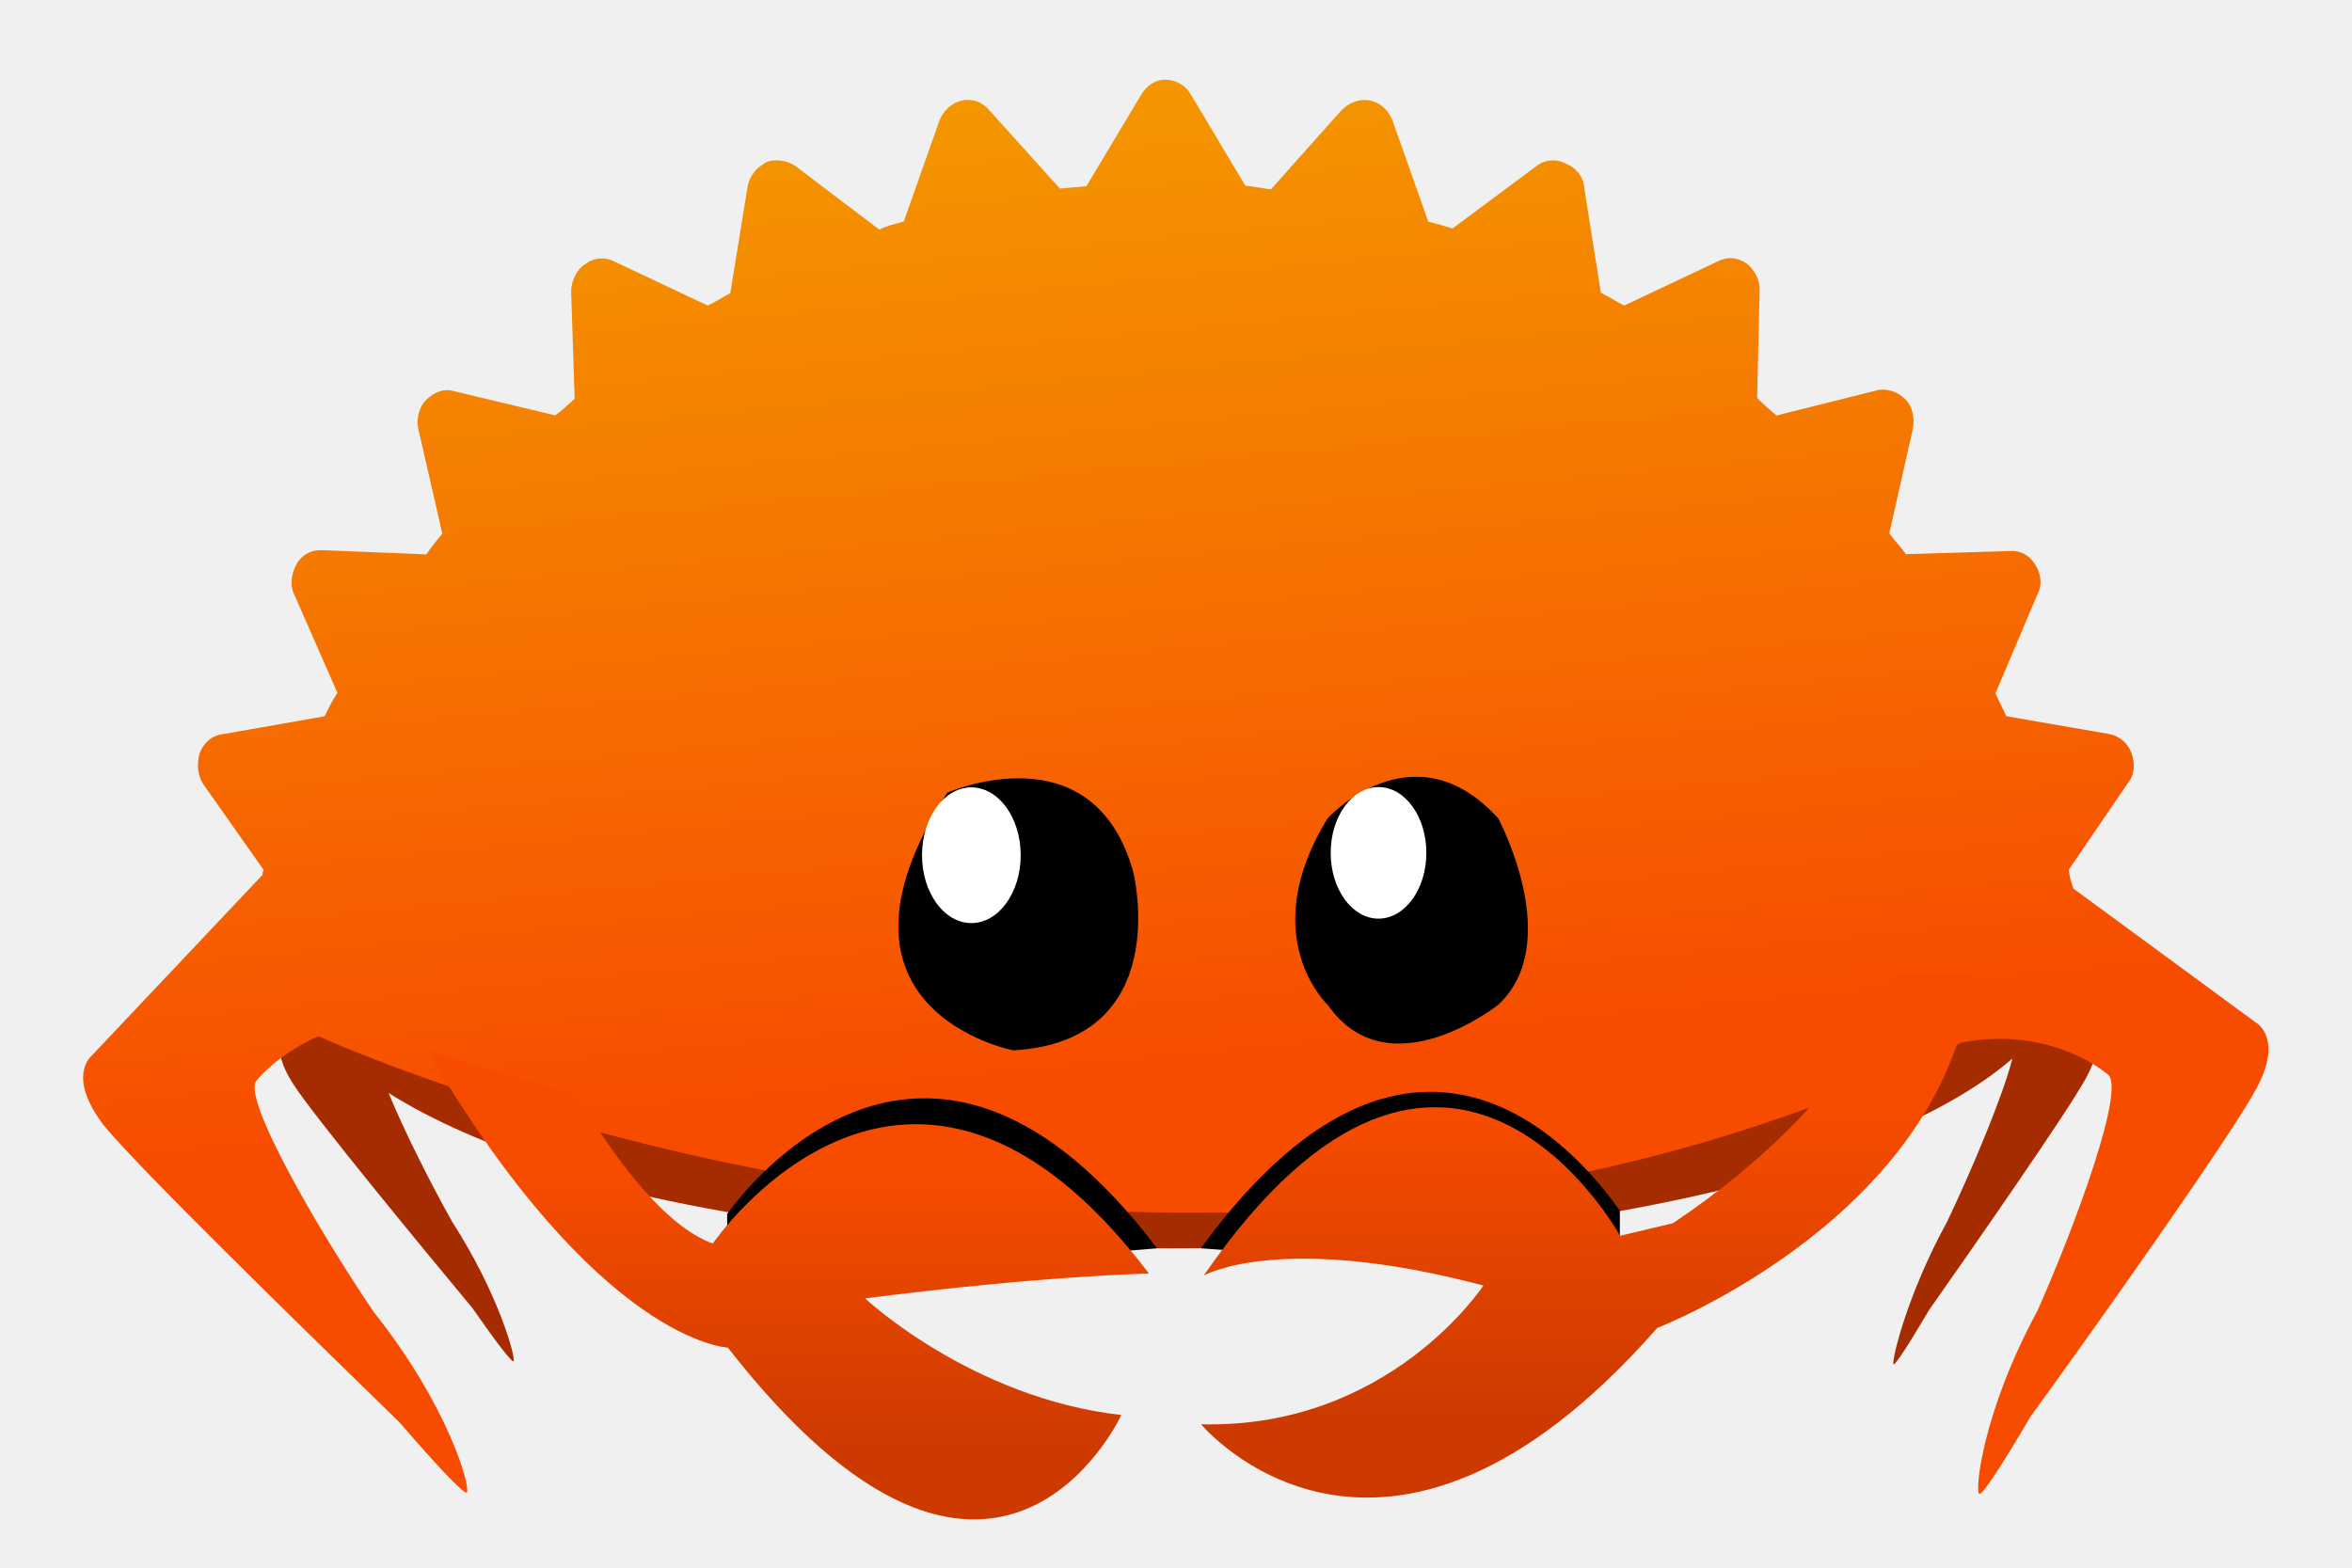
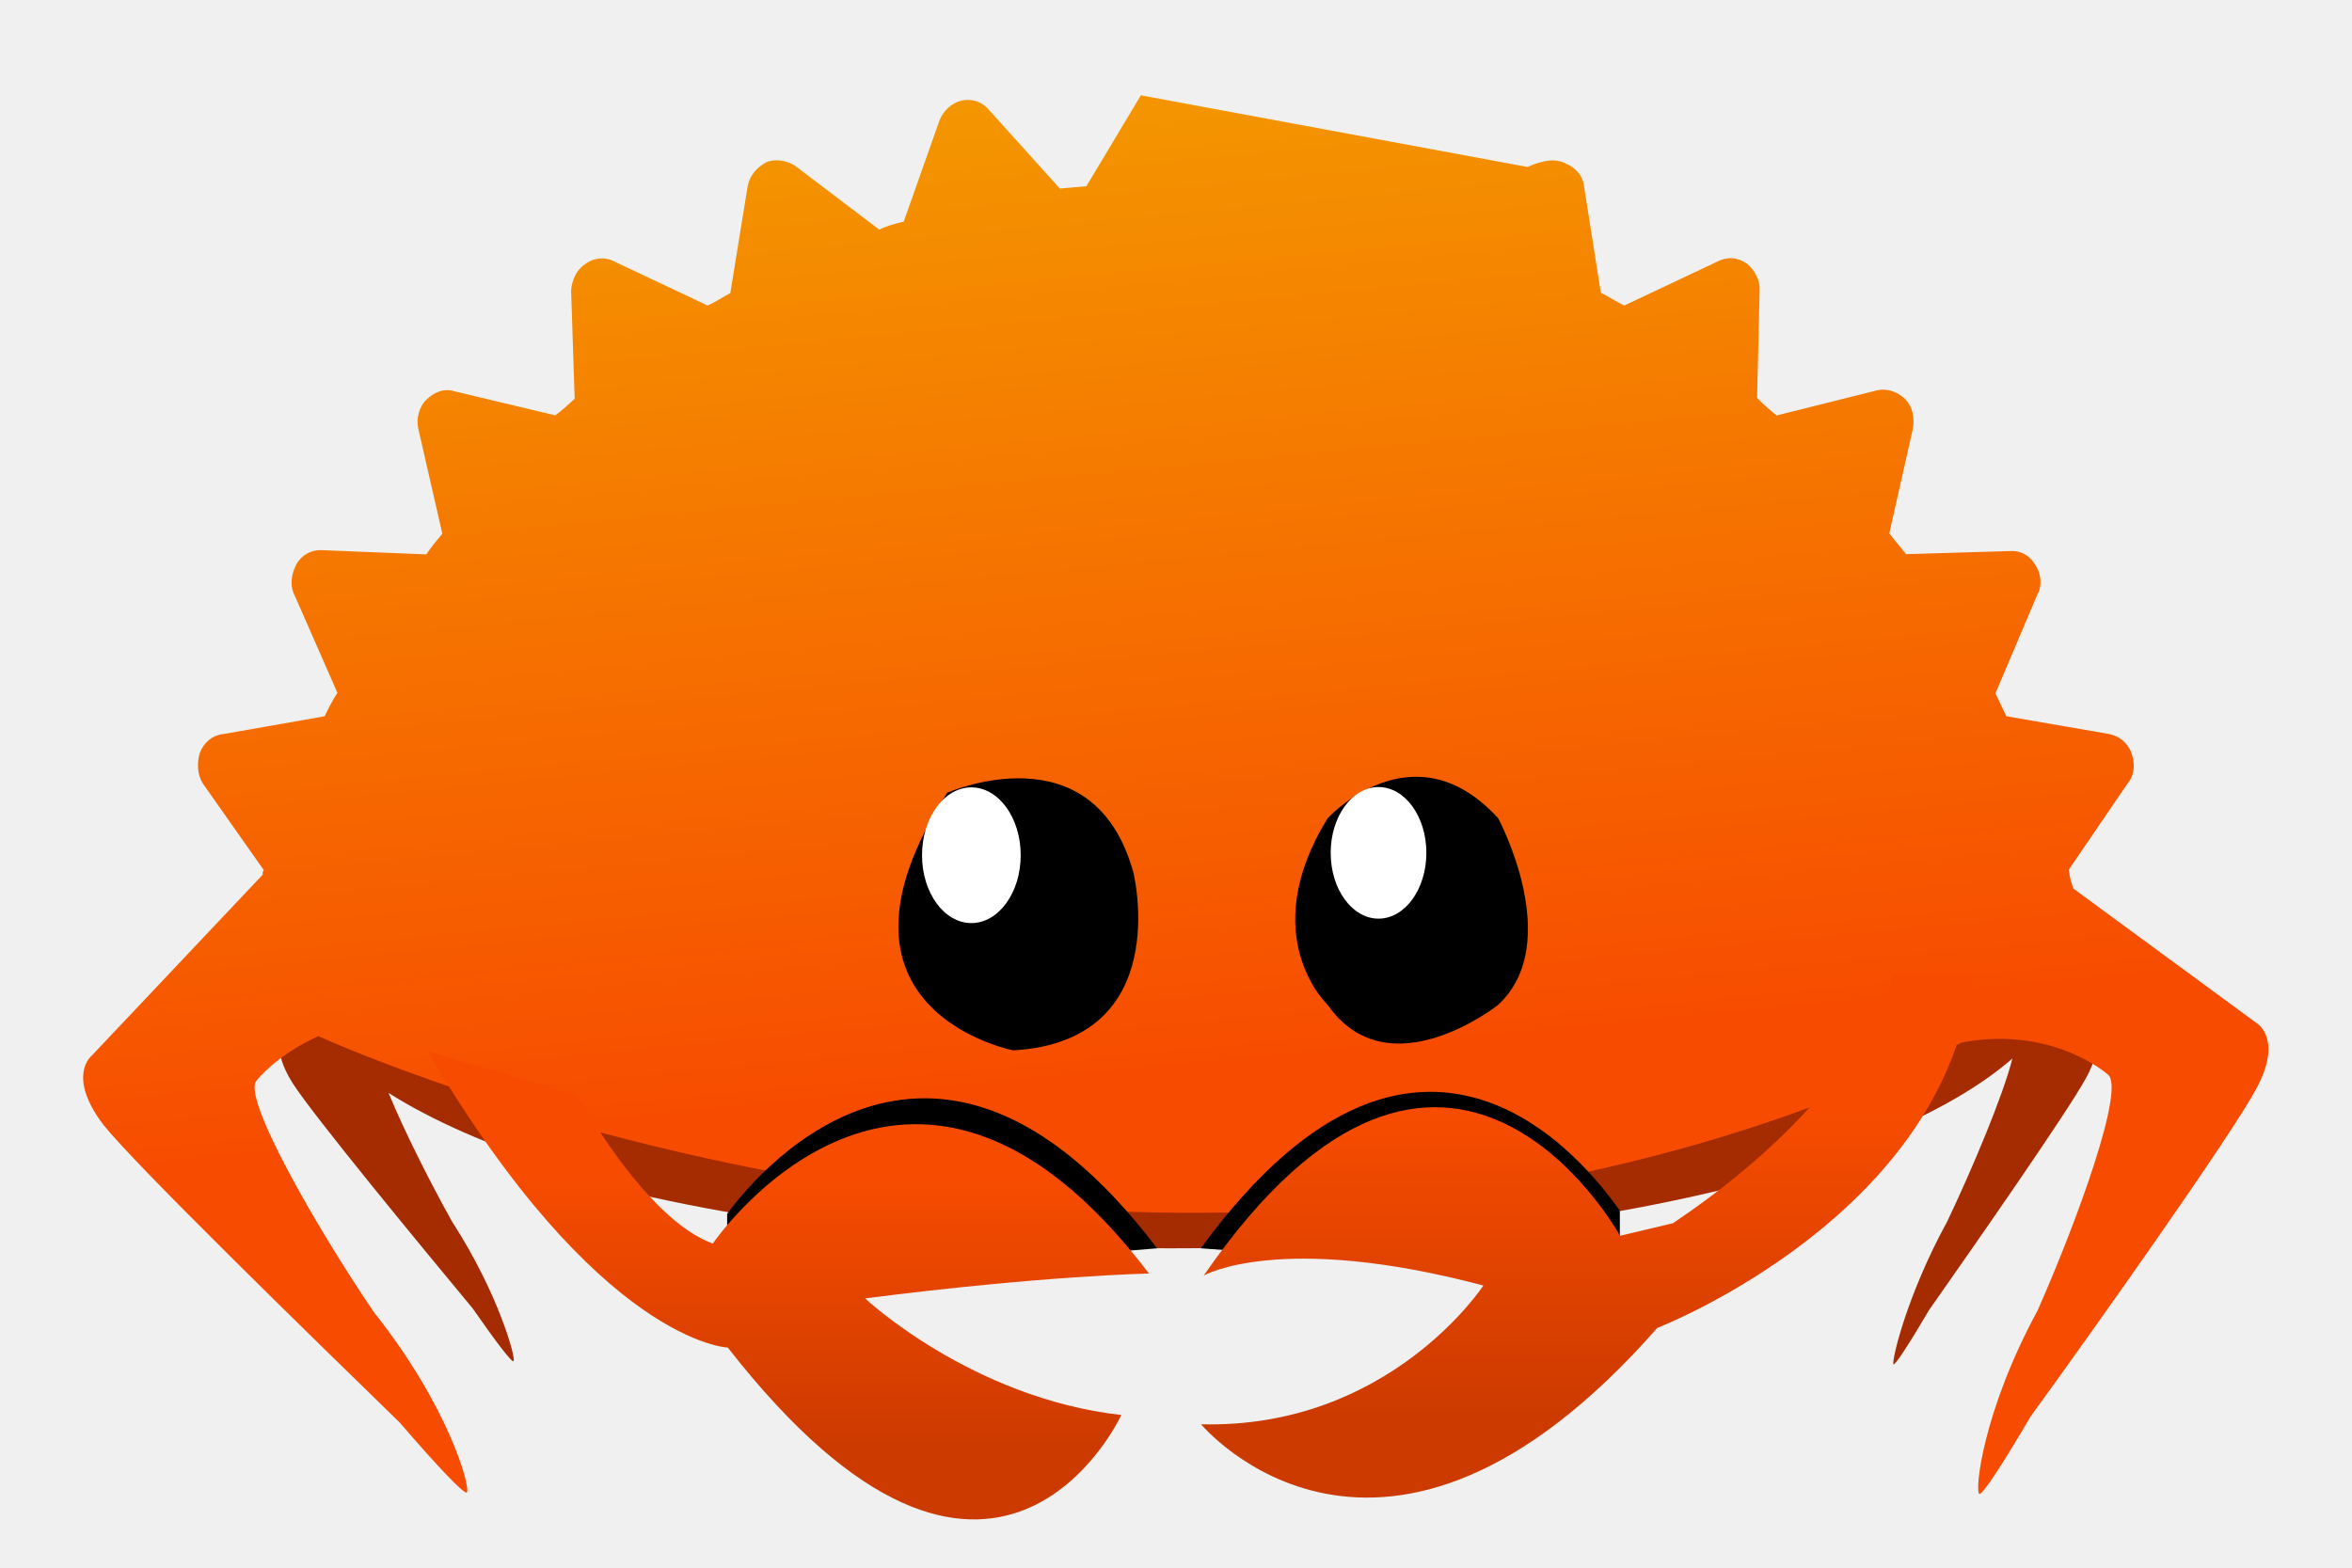
<svg xmlns="http://www.w3.org/2000/svg" width="100%" height="100%" viewBox="0 0 1200 800" version="1.1" xml:space="preserve" style="fill-rule:evenodd;clip-rule:evenodd;stroke-linejoin:round;stroke-miterlimit:1.414;">
  <g id="Layer-1">
    <g transform="matrix(1,0,0,1,597.344,637.02)">
      <path d="M0,-279.559C-121.238,-279.559 -231.39,-264.983 -312.939,-241.23L-312.939,-38.329C-231.39,-14.575 -121.238,0 0,0C138.76,0 262.987,-19.092 346.431,-49.186L346.431,-230.37C262.987,-260.465 138.76,-279.559 0,-279.559" style="fill:rgb(165,43,0);fill-rule:nonzero;" />
    </g>
    <g transform="matrix(1,0,0,1,1068.75,575.642)">
      <path d="M0,-53.32L-14.211,-82.761C-14.138,-83.879 -14.08,-84.998 -14.08,-86.121C-14.08,-119.496 -48.786,-150.256 -107.177,-174.883L-107.177,2.643C-79.932,-8.849 -57.829,-21.674 -42.021,-35.482C-46.673,-16.775 -62.585,21.071 -75.271,47.686C-96.121,85.752 -103.671,118.889 -102.703,120.53C-102.086,121.563 -94.973,110.59 -84.484,92.809C-60.074,58.028 -13.82,-8.373 -4.575,-25.287C5.897,-44.461 0,-53.32 0,-53.32" style="fill:rgb(165,43,0);fill-rule:nonzero;" />
    </g>
    <g transform="matrix(1,0,0,1,149.064,591.421)">
      <path d="M0,-99.954C0,-93.526 1.293,-87.194 3.788,-80.985L-4.723,-65.835C-4.723,-65.835 -11.541,-56.989 0.465,-38.327C11.055,-21.872 64.1,42.54 92.097,76.271C104.123,93.564 112.276,104.216 112.99,103.187C114.114,101.554 105.514,69.087 81.631,32.046C70.487,12.151 57.177,-14.206 49.189,-33.675C71.492,-19.559 100.672,-6.755 135.341,4.265L135.341,-204.17C51.797,-177.622 0,-140.737 0,-99.954" style="fill:rgb(165,43,0);fill-rule:nonzero;" />
    </g>
    <g transform="matrix(-65.8097,-752.207,-752.207,65.8097,621.707,796.312)">
-       <path d="M0.991,-0.034L0.933,0.008C0.933,0.014 0.933,0.02 0.933,0.026L0.99,0.069C0.996,0.073 0.999,0.08 0.998,0.087C0.997,0.094 0.992,0.1 0.986,0.103L0.92,0.133C0.919,0.139 0.918,0.145 0.916,0.15L0.964,0.203C0.968,0.208 0.97,0.216 0.968,0.222C0.965,0.229 0.96,0.234 0.953,0.236L0.882,0.254C0.88,0.259 0.877,0.264 0.875,0.27L0.91,0.33C0.914,0.336 0.914,0.344 0.91,0.35C0.907,0.356 0.9,0.36 0.893,0.361L0.82,0.365C0.817,0.369 0.813,0.374 0.81,0.379L0.832,0.445C0.835,0.452 0.833,0.459 0.828,0.465C0.824,0.47 0.816,0.473 0.809,0.472L0.737,0.462C0.733,0.466 0.729,0.47 0.724,0.474L0.733,0.544C0.734,0.551 0.731,0.558 0.725,0.562C0.719,0.566 0.711,0.568 0.704,0.565L0.636,0.542C0.631,0.546 0.626,0.549 0.621,0.552L0.615,0.621C0.615,0.629 0.61,0.635 0.604,0.638C0.597,0.641 0.589,0.641 0.583,0.638L0.521,0.602C0.52,0.603 0.519,0.603 0.518,0.603L0.406,0.729C0.406,0.729 0.394,0.747 0.359,0.725C0.329,0.705 0.206,0.599 0.141,0.543C0.109,0.52 0.089,0.504 0.09,0.502C0.093,0.499 0.149,0.509 0.217,0.554C0.278,0.588 0.371,0.631 0.38,0.619C0.38,0.619 0.396,0.604 0.406,0.575C0.406,0.575 0.406,0.575 0.406,0.575C0.407,0.576 0.407,0.576 0.406,0.575C0.406,0.575 0.091,0.024 0.305,-0.531C0.311,-0.593 0.275,-0.627 0.275,-0.627C0.266,-0.639 0.178,-0.598 0.12,-0.566C0.055,-0.523 0.002,-0.513 0,-0.516C-0.001,-0.518 0.018,-0.533 0.049,-0.555C0.11,-0.608 0.227,-0.707 0.256,-0.726C0.289,-0.748 0.301,-0.73 0.301,-0.73L0.402,-0.615C0.406,-0.614 0.41,-0.613 0.415,-0.613L0.47,-0.658C0.475,-0.663 0.483,-0.664 0.49,-0.662C0.497,-0.66 0.502,-0.655 0.504,-0.648L0.522,-0.58C0.527,-0.578 0.533,-0.576 0.538,-0.574L0.602,-0.608C0.608,-0.612 0.616,-0.612 0.623,-0.608C0.629,-0.605 0.633,-0.599 0.633,-0.592L0.637,-0.522C0.642,-0.519 0.647,-0.515 0.652,-0.512L0.721,-0.534C0.728,-0.536 0.736,-0.535 0.741,-0.531C0.747,-0.526 0.75,-0.519 0.749,-0.512L0.738,-0.443C0.742,-0.439 0.746,-0.435 0.751,-0.431L0.823,-0.439C0.83,-0.44 0.837,-0.437 0.842,-0.432C0.847,-0.426 0.848,-0.419 0.845,-0.412L0.821,-0.347C0.824,-0.342 0.828,-0.337 0.831,-0.332L0.903,-0.327C0.911,-0.327 0.917,-0.322 0.92,-0.316C0.924,-0.31 0.924,-0.302 0.92,-0.296L0.883,-0.236C0.885,-0.231 0.887,-0.226 0.889,-0.22L0.959,-0.202C0.966,-0.2 0.972,-0.195 0.974,-0.188C0.976,-0.181 0.974,-0.174 0.969,-0.168L0.92,-0.116C0.921,-0.111 0.923,-0.105 0.924,-0.099L0.988,-0.068C0.995,-0.065 0.999,-0.059 1,-0.052C1.001,-0.045 0.997,-0.038 0.991,-0.034ZM0.406,0.575C0.406,0.575 0.406,0.575 0.406,0.575C0.406,0.575 0.406,0.575 0.406,0.575Z" style="fill:url(#_Linear1);fill-rule:nonzero;" />
+       <path d="M0.991,-0.034L0.933,0.008C0.933,0.014 0.933,0.02 0.933,0.026L0.99,0.069C0.996,0.073 0.999,0.08 0.998,0.087C0.997,0.094 0.992,0.1 0.986,0.103L0.92,0.133C0.919,0.139 0.918,0.145 0.916,0.15L0.964,0.203C0.968,0.208 0.97,0.216 0.968,0.222C0.965,0.229 0.96,0.234 0.953,0.236L0.882,0.254C0.88,0.259 0.877,0.264 0.875,0.27L0.91,0.33C0.914,0.336 0.914,0.344 0.91,0.35C0.907,0.356 0.9,0.36 0.893,0.361L0.82,0.365C0.817,0.369 0.813,0.374 0.81,0.379L0.832,0.445C0.835,0.452 0.833,0.459 0.828,0.465C0.824,0.47 0.816,0.473 0.809,0.472L0.737,0.462C0.733,0.466 0.729,0.47 0.724,0.474L0.733,0.544C0.734,0.551 0.731,0.558 0.725,0.562C0.719,0.566 0.711,0.568 0.704,0.565L0.636,0.542C0.631,0.546 0.626,0.549 0.621,0.552L0.615,0.621C0.615,0.629 0.61,0.635 0.604,0.638C0.597,0.641 0.589,0.641 0.583,0.638L0.521,0.602C0.52,0.603 0.519,0.603 0.518,0.603L0.406,0.729C0.406,0.729 0.394,0.747 0.359,0.725C0.329,0.705 0.206,0.599 0.141,0.543C0.109,0.52 0.089,0.504 0.09,0.502C0.093,0.499 0.149,0.509 0.217,0.554C0.278,0.588 0.371,0.631 0.38,0.619C0.38,0.619 0.396,0.604 0.406,0.575C0.406,0.575 0.406,0.575 0.406,0.575C0.407,0.576 0.407,0.576 0.406,0.575C0.406,0.575 0.091,0.024 0.305,-0.531C0.311,-0.593 0.275,-0.627 0.275,-0.627C0.266,-0.639 0.178,-0.598 0.12,-0.566C0.055,-0.523 0.002,-0.513 0,-0.516C-0.001,-0.518 0.018,-0.533 0.049,-0.555C0.11,-0.608 0.227,-0.707 0.256,-0.726C0.289,-0.748 0.301,-0.73 0.301,-0.73L0.402,-0.615C0.406,-0.614 0.41,-0.613 0.415,-0.613L0.47,-0.658C0.475,-0.663 0.483,-0.664 0.49,-0.662C0.497,-0.66 0.502,-0.655 0.504,-0.648L0.522,-0.58C0.527,-0.578 0.533,-0.576 0.538,-0.574L0.602,-0.608C0.608,-0.612 0.616,-0.612 0.623,-0.608C0.629,-0.605 0.633,-0.599 0.633,-0.592L0.637,-0.522C0.642,-0.519 0.647,-0.515 0.652,-0.512L0.721,-0.534C0.728,-0.536 0.736,-0.535 0.741,-0.531C0.747,-0.526 0.75,-0.519 0.749,-0.512L0.738,-0.443C0.742,-0.439 0.746,-0.435 0.751,-0.431L0.823,-0.439C0.83,-0.44 0.837,-0.437 0.842,-0.432C0.847,-0.426 0.848,-0.419 0.845,-0.412L0.821,-0.347C0.824,-0.342 0.828,-0.337 0.831,-0.332L0.903,-0.327C0.911,-0.327 0.917,-0.322 0.92,-0.316C0.924,-0.31 0.924,-0.302 0.92,-0.29.06L0.883,-0.236C0.885,-0.231 0.887,-0.226 0.889,-0.22L0.959,-0.202C0.966,-0.2 0.972,-0.195 0.974,-0.188C0.976,-0.181 0.974,-0.174 0.969,-0.168L0.92,-0.116C0.921,-0.111 0.923,-0.105 0.924,-0.099L0.988,-0.068C0.995,-0.065 0.999,-0.059 1,-0.052C1.001,-0.045 0.997,-0.038 0.991,-0.034ZM0.406,0.575C0.406,0.575 0.406,0.575 0.406,0.575C0.406,0.575 0.406,0.575 0.406,0.575Z" style="fill:url(#_Linear1);fill-rule:nonzero;" />
    </g>
    <g transform="matrix(1,0,0,1,450.328,483.629)">
      <path d="M0,167.33C-1.664,165.91 -2.536,165.068 -2.536,165.068L140.006,153.391C23.733,0 -69.418,122.193 -79.333,135.855L-79.333,167.33L0,167.33Z" style="fill-rule:nonzero;" />
    </g>
    <g transform="matrix(1,0,0,1,747.12,477.333)">
      <path d="M0,171.974C1.663,170.554 2.536,169.71 2.536,169.71L-134.448,159.687C-18.12,0 69.421,126.835 79.335,140.497L79.335,171.974L0,171.974Z" style="fill-rule:nonzero;" />
    </g>
    <g transform="matrix(-1.53e-05,-267.211,-267.211,1.53e-05,809.465,764.23)">
      <path d="M1,-0.586C1,-0.586 0.768,-0.528 0.524,-0.165L0.5,-0.064C0.5,-0.064 1.1,0.265 0.424,0.731C0.424,0.731 0.508,0.586 0.405,0.197C0.405,0.197 0.131,0.376 0.14,0.736C0.14,0.736 -0.275,0.391 0.324,-0.135C0.324,-0.135 0.539,-0.691 1,-0.736L1,-0.586Z" style="fill:url(#_Linear2);fill-rule:nonzero;" />
    </g>
    <g transform="matrix(1,0,0,1,677.392,509.61)">
      <path d="M0,-92.063C0,-92.063 43.486,-139.678 86.974,-92.063C86.974,-92.063 121.144,-28.571 86.974,3.171C86.974,3.171 31.062,47.615 0,3.171C0,3.171 -37.275,-31.75 0,-92.063" style="fill-rule:nonzero;" />
    </g>
    <g transform="matrix(1,0,0,1,727.738,435.209)">
      <path d="M0,0.002C0,18.543 -10.93,33.574 -24.408,33.574C-37.885,33.574 -48.814,18.543 -48.814,0.002C-48.814,-18.539 -37.885,-33.572 -24.408,-33.572C-10.93,-33.572 0,-18.539 0,0.002" style="fill:white;fill-rule:nonzero;" />
    </g>
    <g transform="matrix(1,0,0,1,483.3,502.984)">
      <path d="M0,-98.439C0,-98.439 74.596,-131.467 94.956,-57.748C94.956,-57.748 116.283,28.178 33.697,33.028C33.697,33.028 -71.613,12.745 0,-98.439" style="fill-rule:nonzero;" />
    </g>
    <g transform="matrix(1,0,0,1,520.766,436.428)">
      <path d="M0,0C0,19.119 -11.27,34.627 -25.173,34.627C-39.071,34.627 -50.344,19.119 -50.344,0C-50.344,-19.124 -39.071,-34.627 -25.173,-34.627C-11.27,-34.627 0,-19.124 0,0" style="fill:white;fill-rule:nonzero;" />
    </g>
    <g transform="matrix(-1.53e-05,-239.021,-239.021,1.53e-05,402.161,775.388)">
      <path d="M0.367,0.129C-0.364,-0.441 0.223,-0.711 0.223,-0.711C0.259,-0.391 0.472,-0.164 0.472,-0.164C0.521,-0.548 0.525,-0.77 0.525,-0.77C1.203,-0.256 0.589,0.161 0.589,0.161C0.627,0.265 0.772,0.372 0.906,0.451L1,0.77C0.376,0.403 0.367,0.129 0.367,0.129Z" style="fill:url(#_Linear3);fill-rule:nonzero;" />
    </g>
  </g>
  <defs>
    <linearGradient id="_Linear1" x1="0" y1="0" x2="1" y2="0" gradientUnits="userSpaceOnUse" gradientTransform="matrix(1,0,1.38778e-17,-1,0,-0.000650515)">
      <stop offset="0" style="stop-color:rgb(247,76,0);stop-opacity:1" />
      <stop offset="0.33" style="stop-color:rgb(247,76,0);stop-opacity:1" />
      <stop offset="1" style="stop-color:rgb(244,150,0);stop-opacity:1" />
    </linearGradient>
    <linearGradient id="_Linear2" x1="0" y1="0" x2="1" y2="0" gradientUnits="userSpaceOnUse" gradientTransform="matrix(1,0,0,-1,0,1.23438e-06)">
      <stop offset="0" style="stop-color:rgb(204,58,0);stop-opacity:1" />
      <stop offset="0.15" style="stop-color:rgb(204,58,0);stop-opacity:1" />
      <stop offset="0.74" style="stop-color:rgb(247,76,0);stop-opacity:1" />
      <stop offset="1" style="stop-color:rgb(247,76,0);stop-opacity:1" />
    </linearGradient>
    <linearGradient id="_Linear3" x1="0" y1="0" x2="1" y2="0" gradientUnits="userSpaceOnUse" gradientTransform="matrix(1,1.32349e-23,1.32349e-23,-1,0,-9.1568e-07)">
      <stop offset="0" style="stop-color:rgb(204,58,0);stop-opacity:1" />
      <stop offset="0.15" style="stop-color:rgb(204,58,0);stop-opacity:1" />
      <stop offset="0.74" style="stop-color:rgb(247,76,0);stop-opacity:1" />
      <stop offset="1" style="stop-color:rgb(247,76,0);stop-opacity:1" />
    </linearGradient>
  </defs>
</svg>
